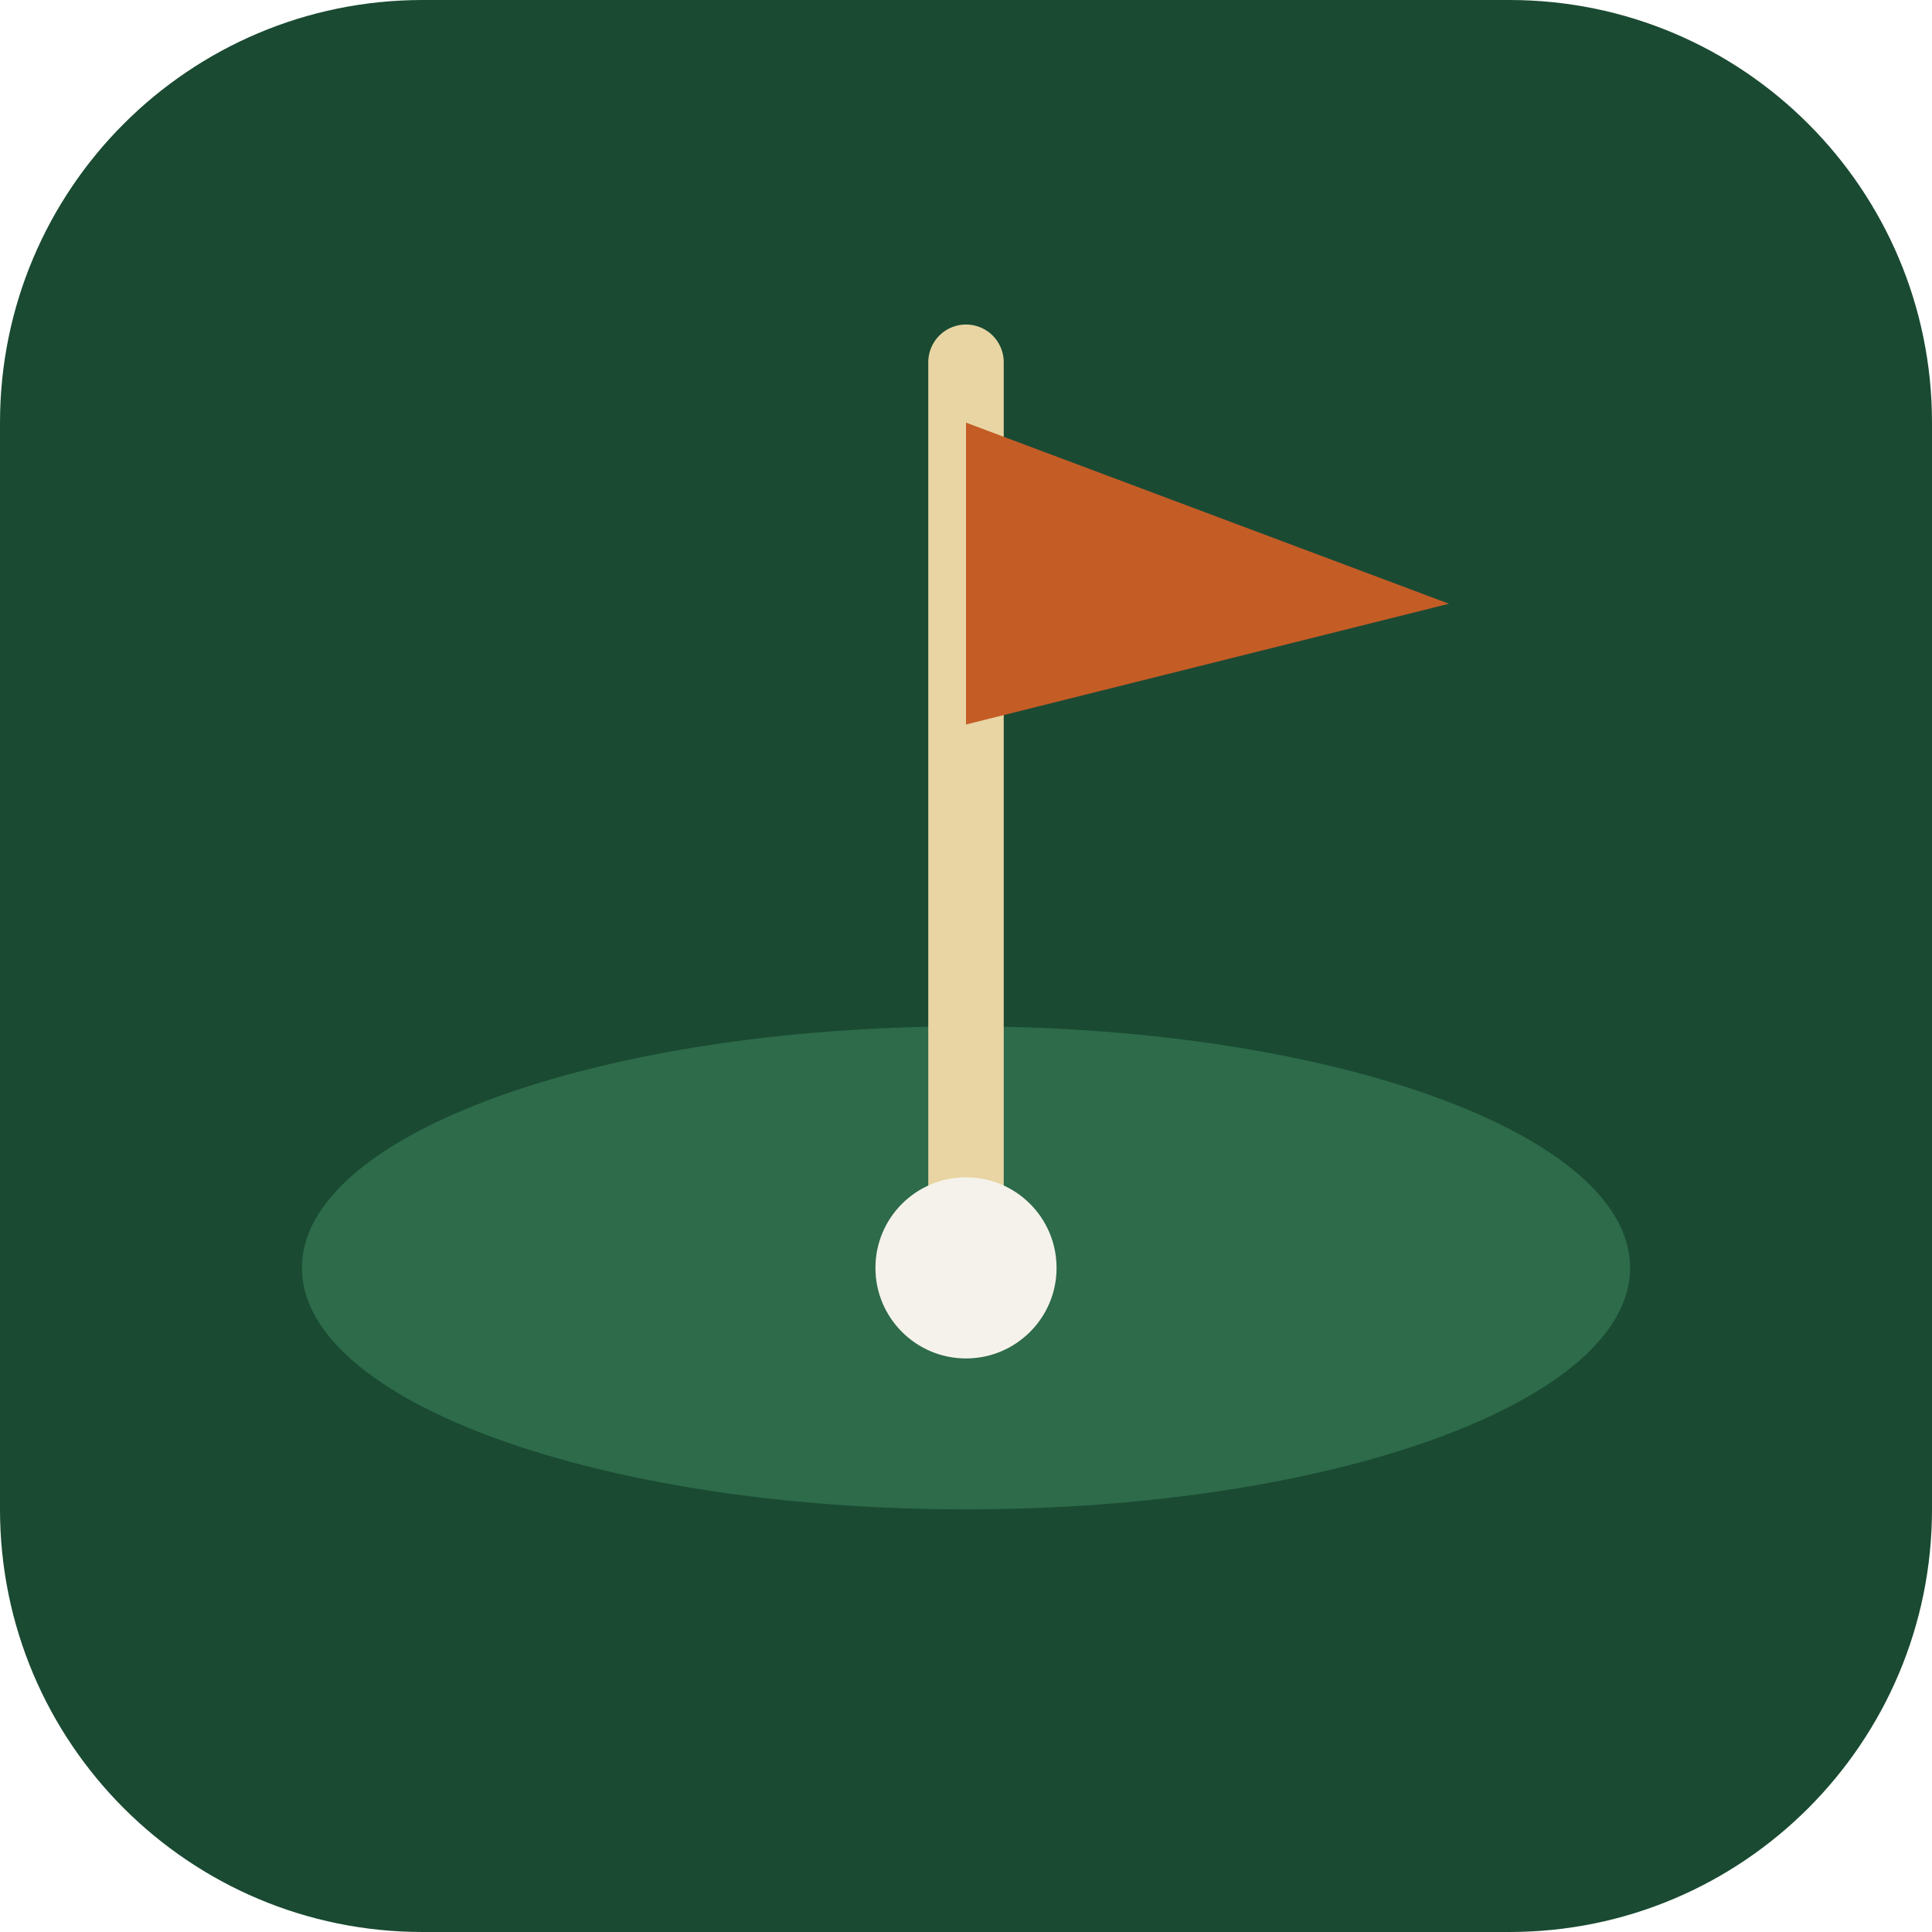
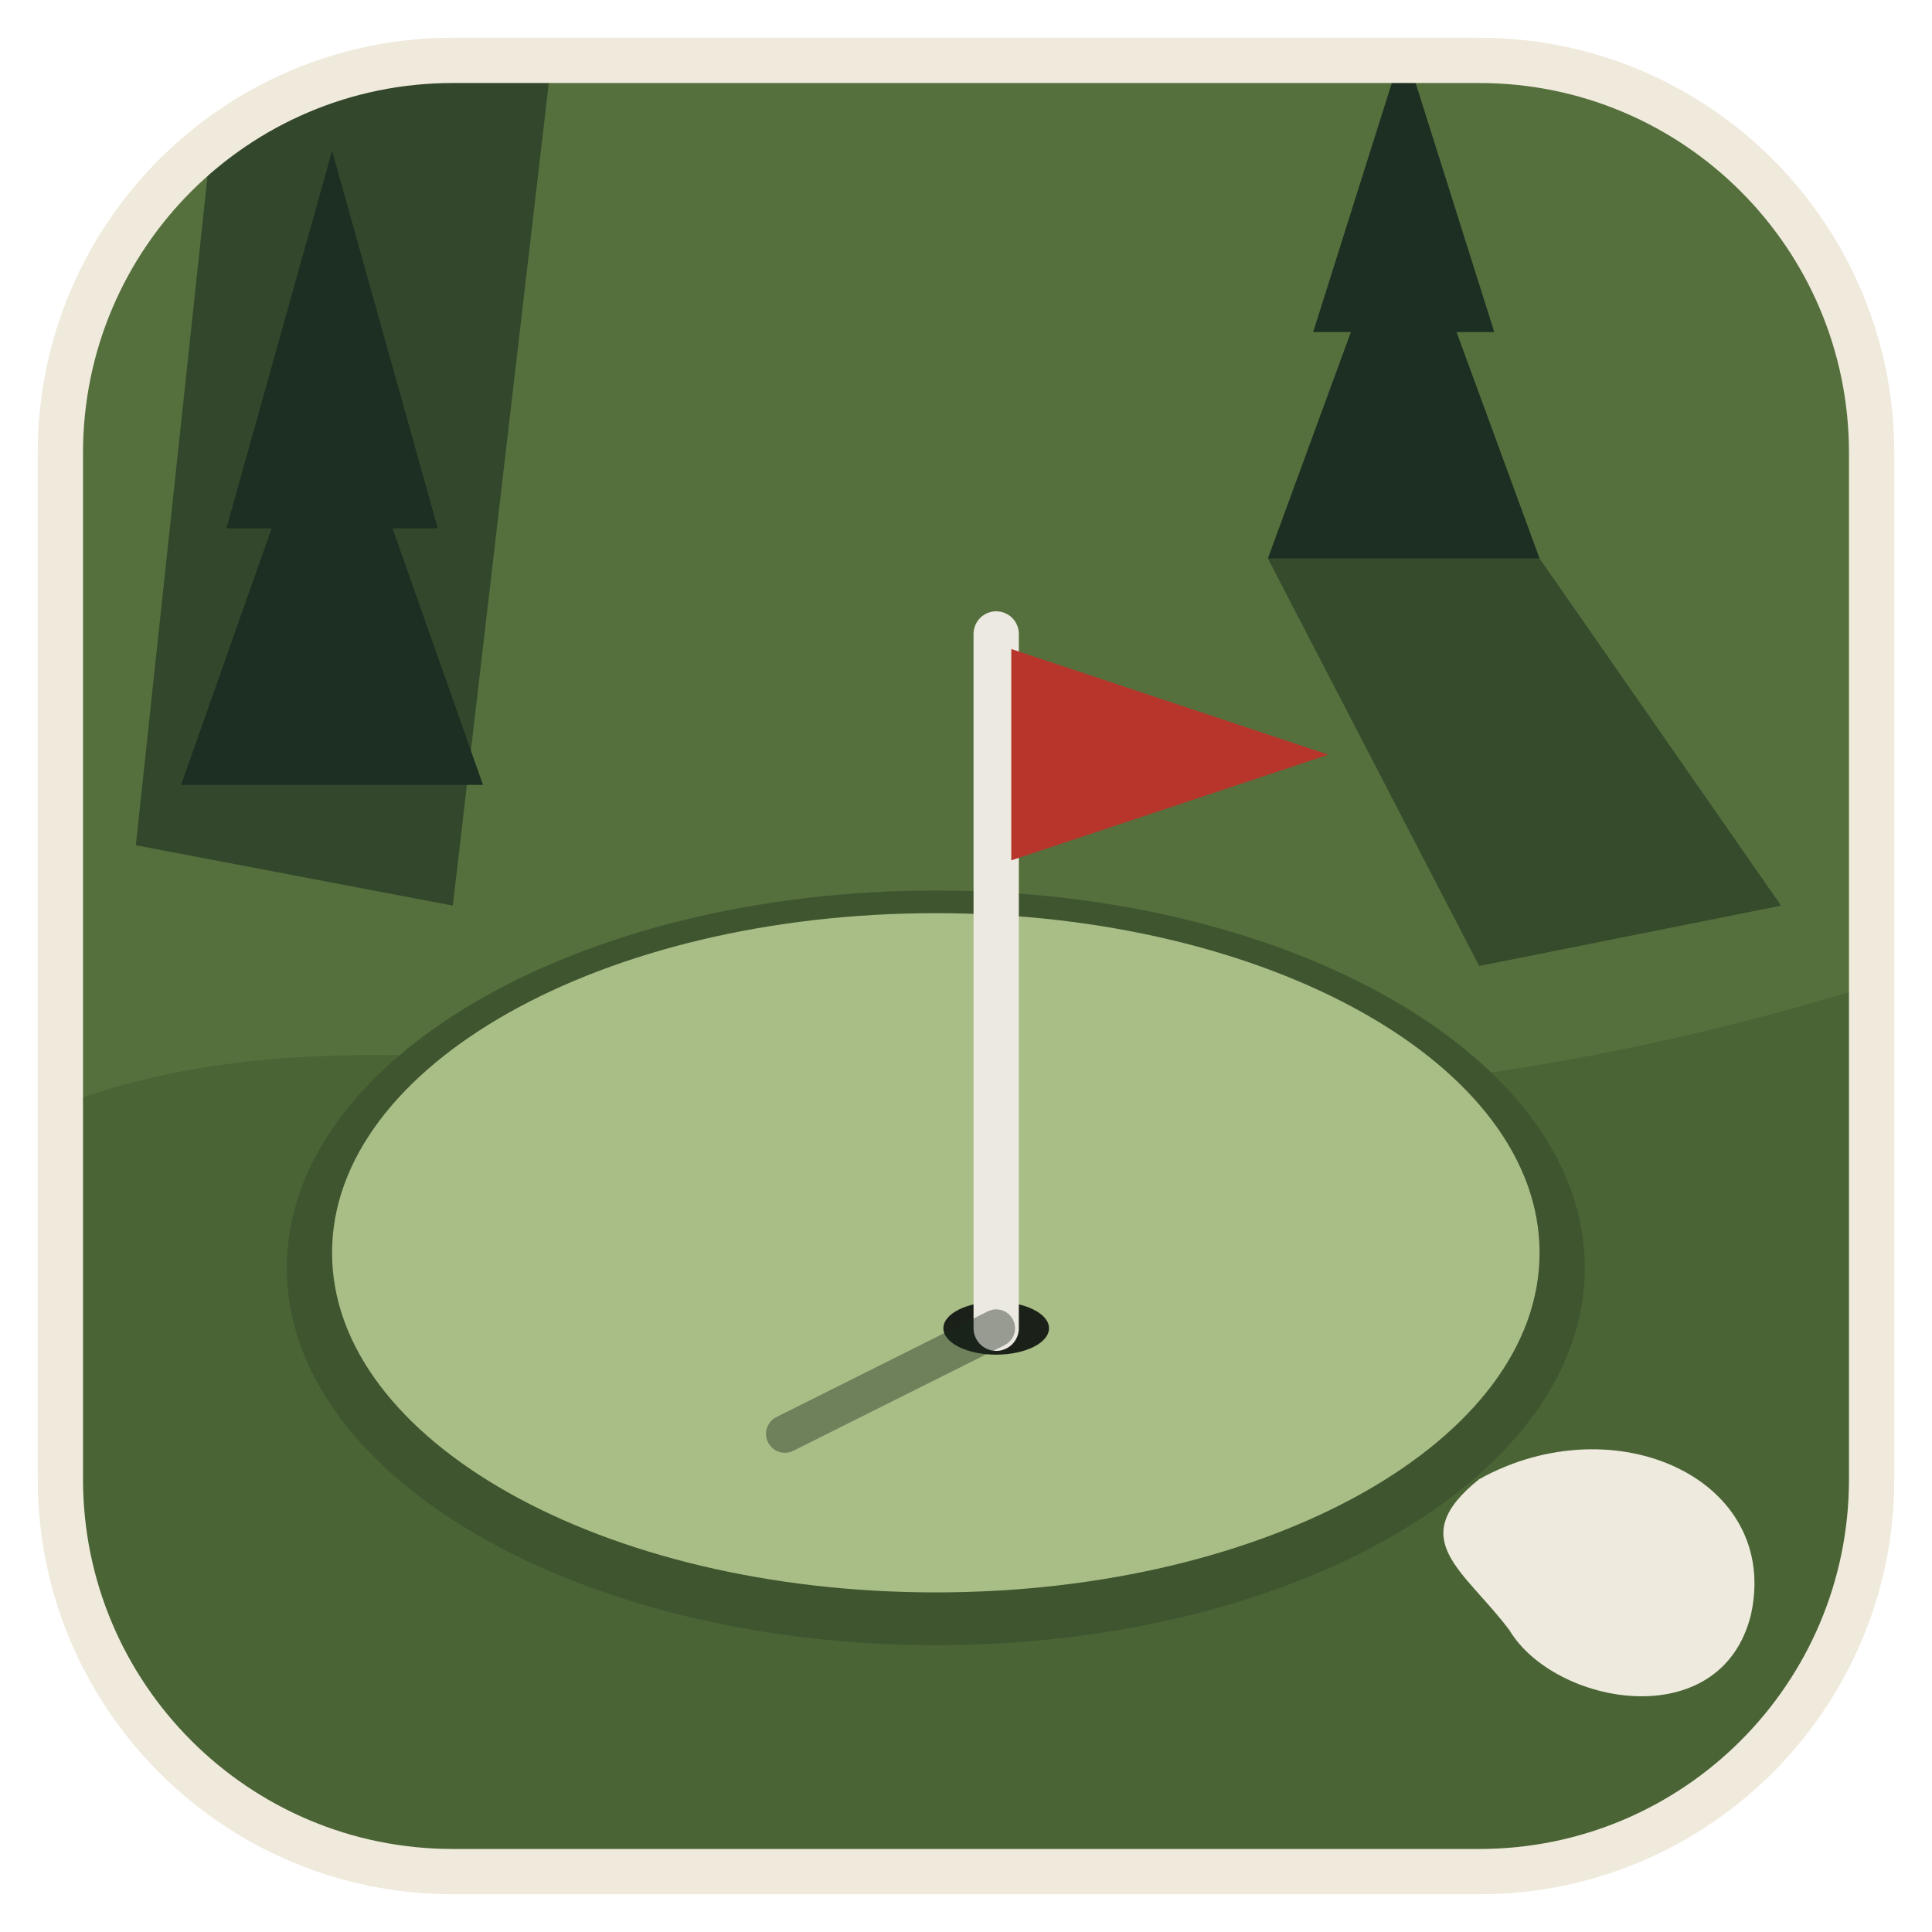
- <svg xmlns="http://www.w3.org/2000/svg" viewBox="0 0 64 64" fill="none">
-   <rect width="64" height="64" rx="14" fill="#1A4A32" />
-   <ellipse cx="32" cy="42" rx="22" ry="8" fill="#2D6B4A" />
-   <path d="M32 12v28" stroke="#E8D5A3" stroke-width="2.5" stroke-linecap="round" />
-   <path d="M32 14l16 6-16 4V14z" fill="#C45C26" />
-   <circle cx="32" cy="42" r="3" fill="#F5F2EB" />
+ <svg xmlns="http://www.w3.org/2000/svg" viewBox="0 0 256 256">
+   <defs>
+     <clipPath id="tile">
+       <rect x="8" y="8" width="240" height="240" rx="52" />
+     </clipPath>
+   </defs>
+   <g clip-path="url(#tile)">
+     <rect x="0" y="0" width="256" height="256" fill="#55703d" />
+     <path d="M0 150 C 60 120, 130 170, 256 128 L256 256 L0 256 Z" fill="#4a6435" />
+     <path d="M30 0 L74 0 L60 120 L18 112 Z" fill="#16251b" opacity="0.55" />
+     <path d="M44 20 L58 70 L52 70 L64 104 L24 104 L36 70 L30 70 Z" fill="#1d2e22" />
+     <path d="M186 6 L198 44 L193 44 L204 74 L168 74 L179 44 L174 44 Z" fill="#1d2e22" />
+     <path d="M168 74 L204 74 L236 120 L196 128 Z" fill="#16251b" opacity="0.5" />
+     <ellipse cx="124" cy="168" rx="86" ry="50" fill="#3f5530" />
+     <ellipse cx="124" cy="166" rx="80" ry="45" fill="#a9be86" />
+     <path d="M196 196 C 214 186, 236 196, 232 214 C 228 230, 206 226, 200 216 C 194 208, 186 204, 196 196 Z" fill="#eeebde" />
+     <ellipse cx="132" cy="176" rx="7" ry="3.5" fill="#1b2119" />
+     <path d="M132 176 L132 84" stroke="#ece9e1" stroke-width="6" stroke-linecap="round" />
+     <path d="M134 86 L176 100 L134 114 Z" fill="#b8352c" />
+     <path d="M132 176 L104 190" stroke="#16251b" stroke-width="5" stroke-linecap="round" opacity="0.4" />
+   </g>
+   <rect x="8" y="8" width="240" height="240" rx="52" fill="none" stroke="#f0eadc" stroke-width="6" />
</svg>
